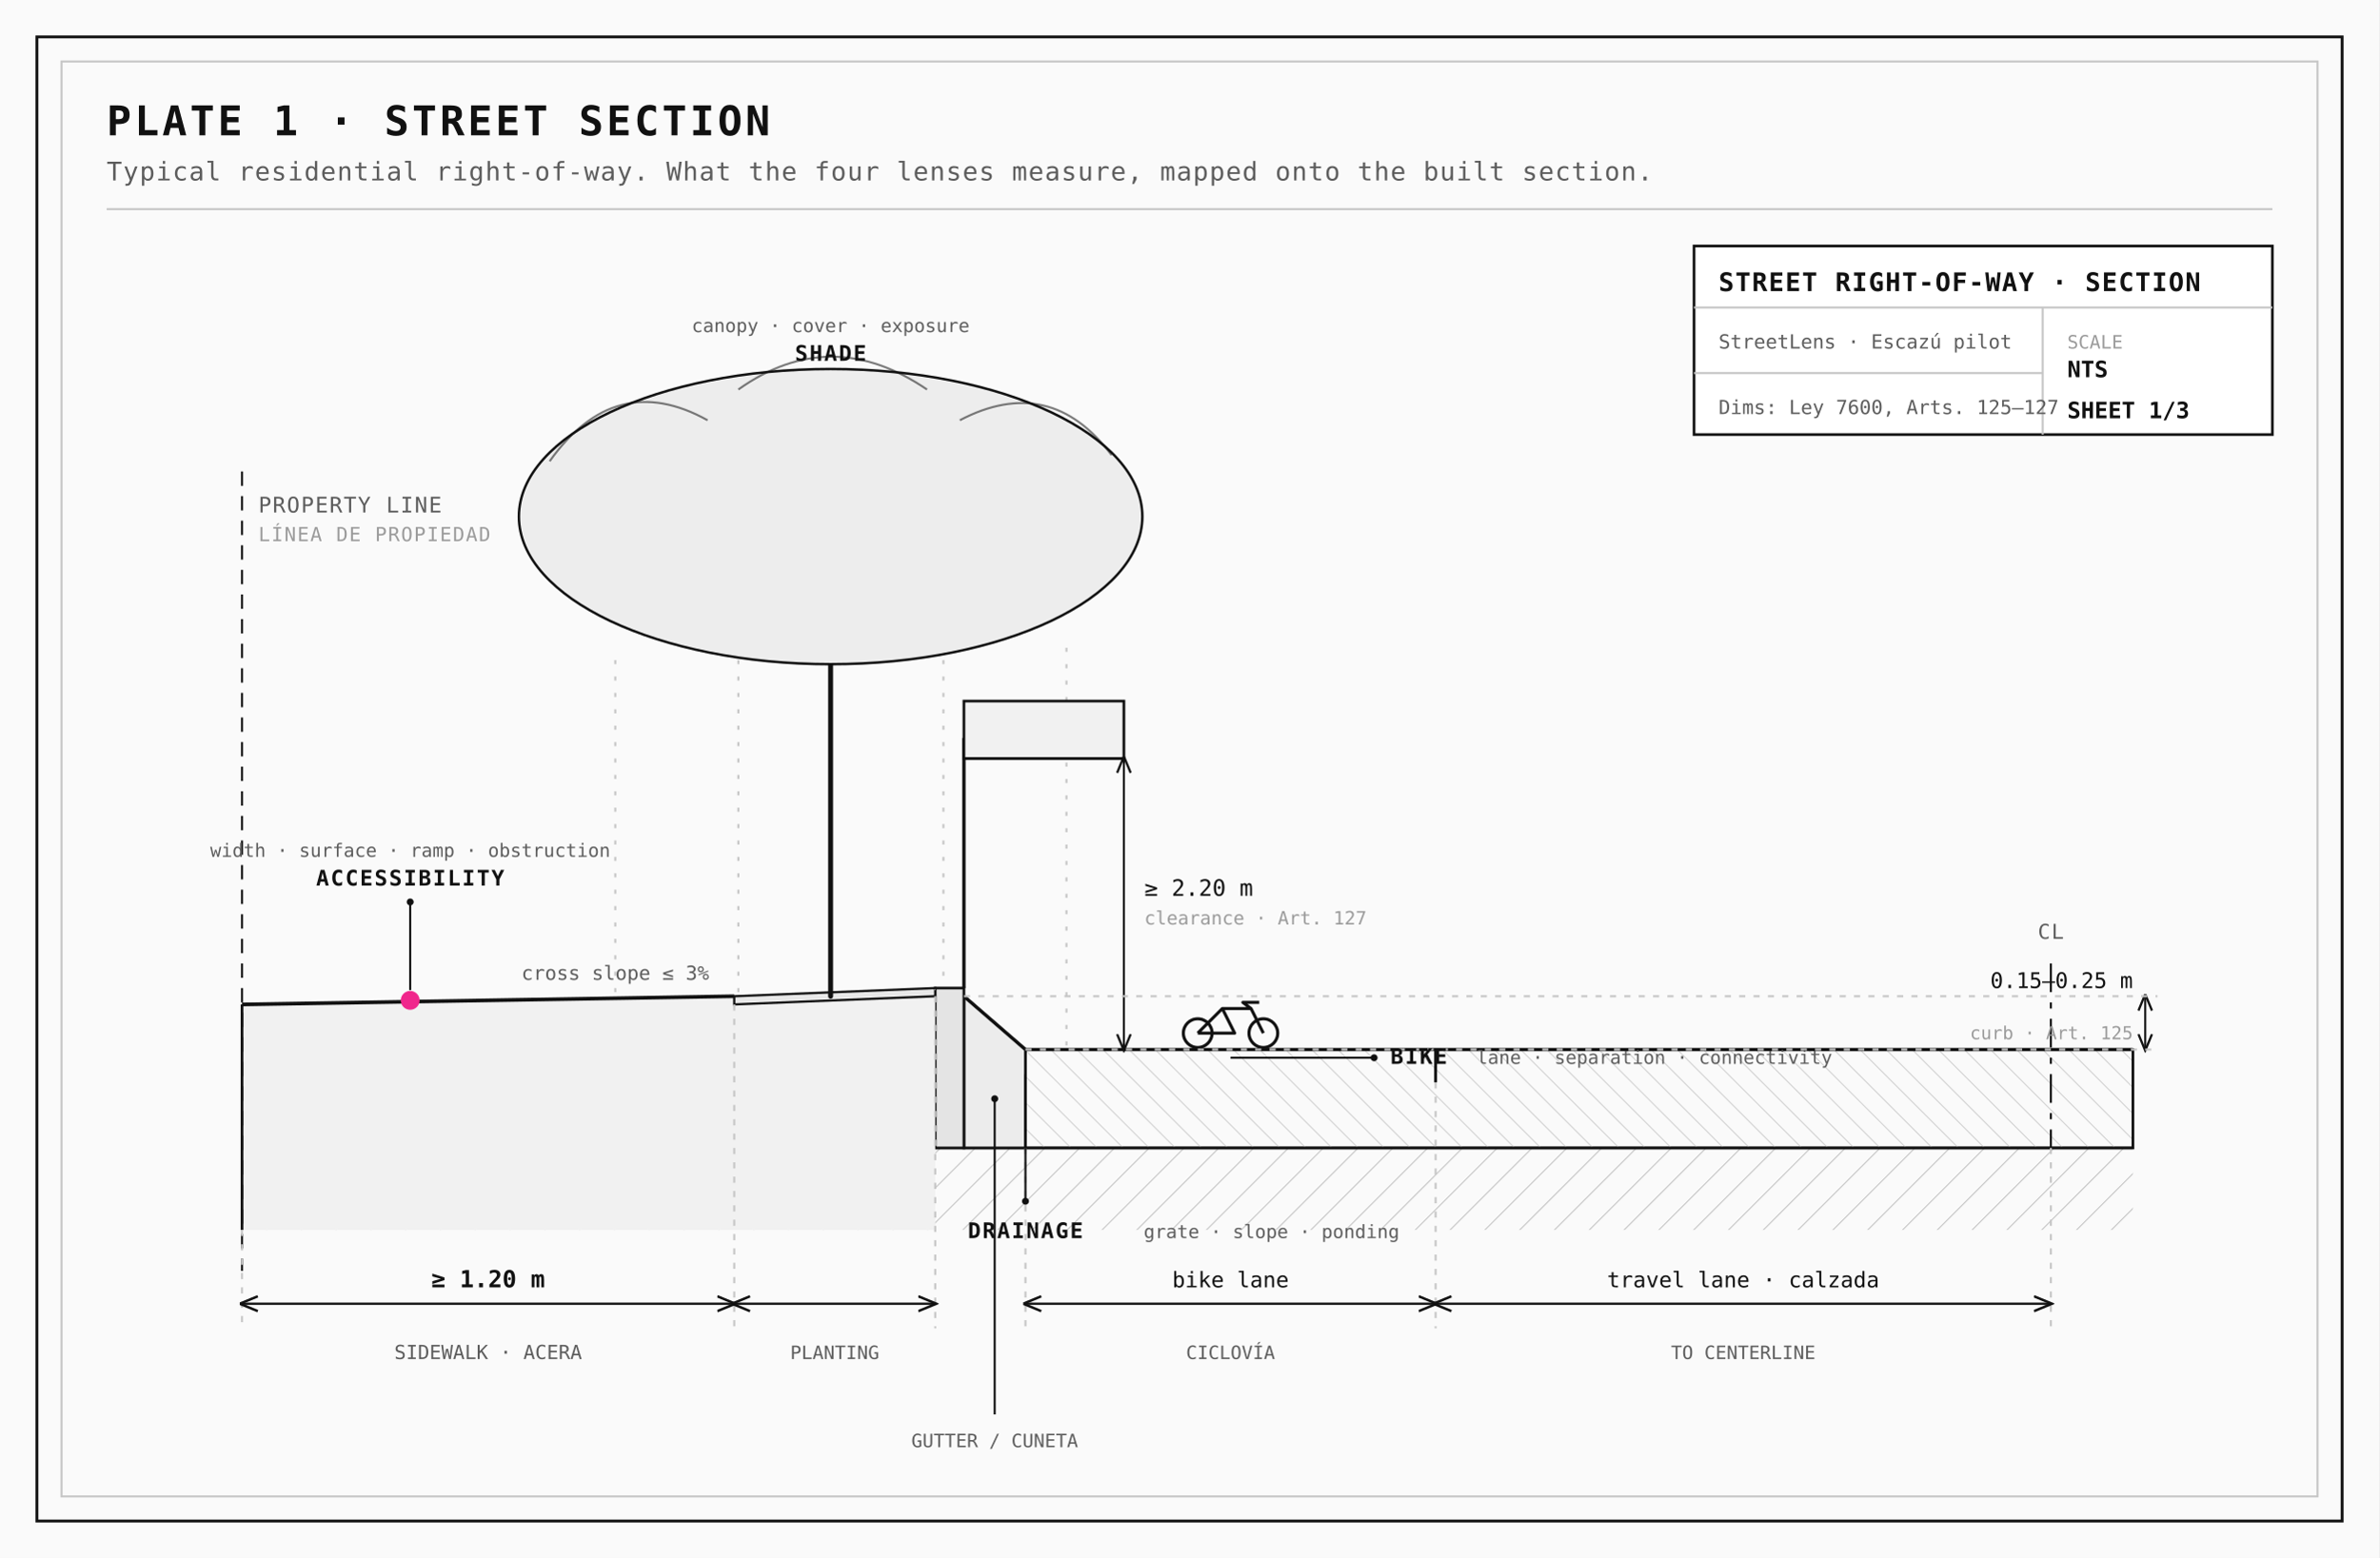
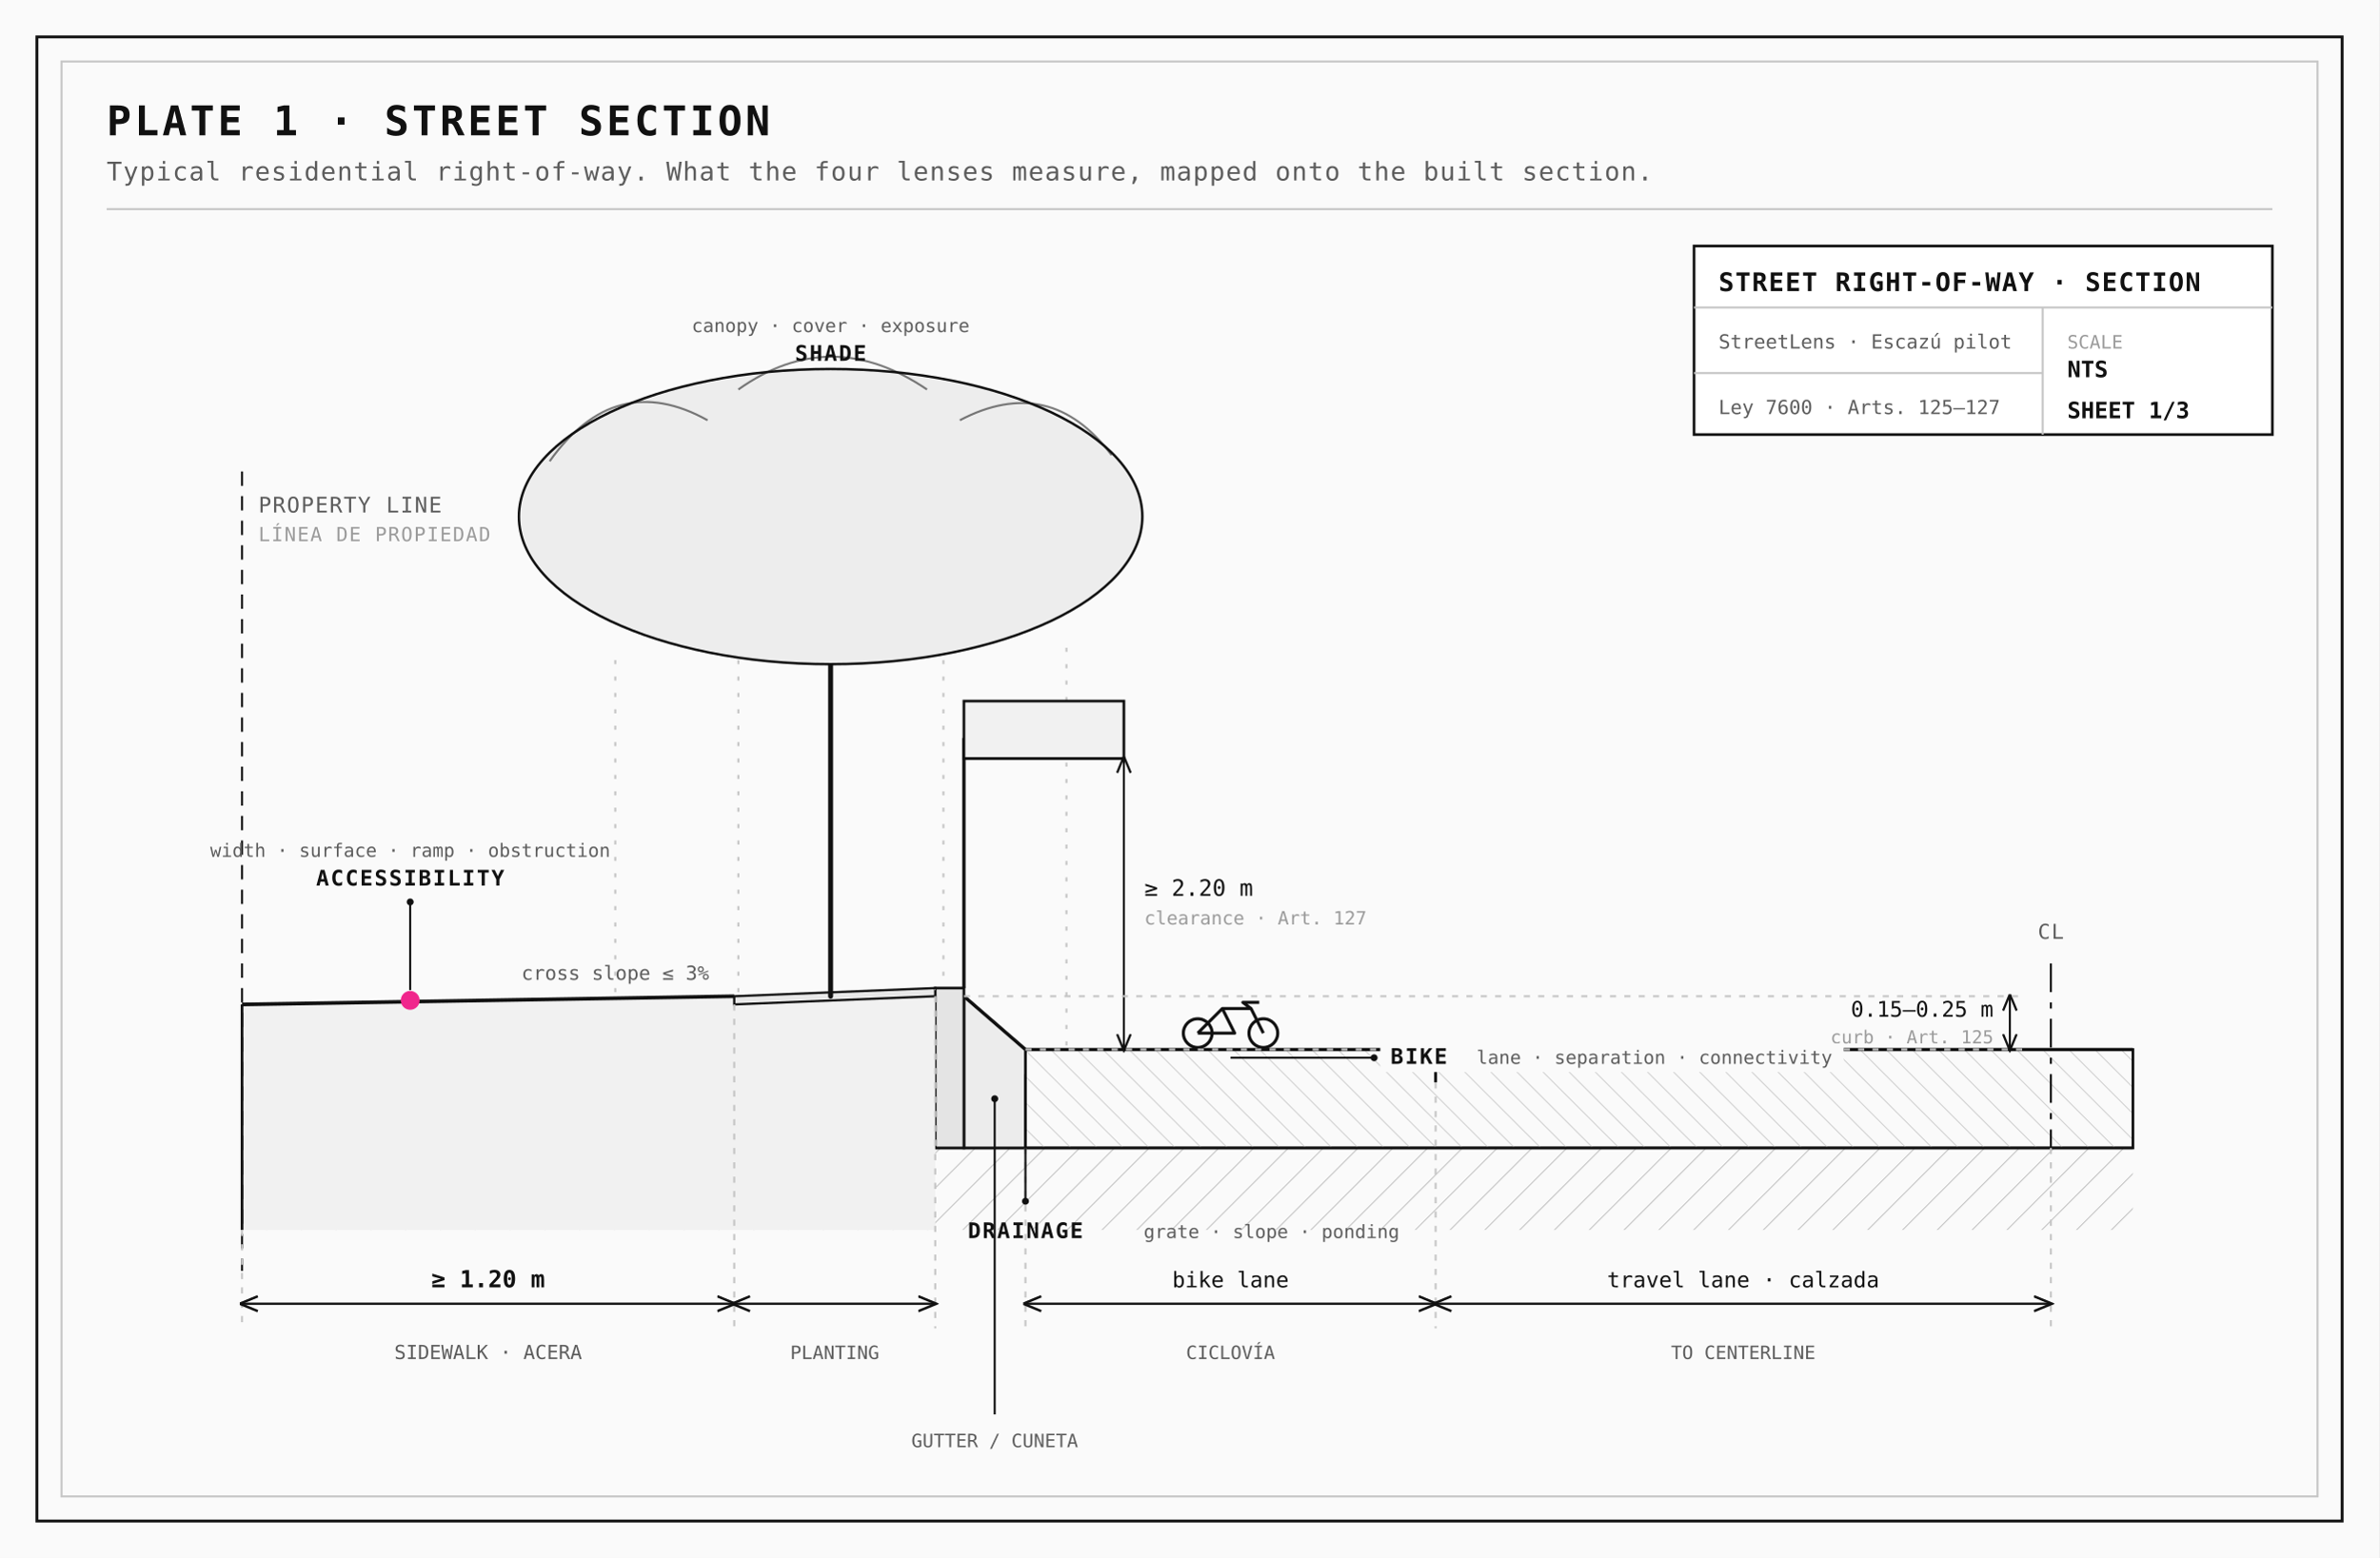
<svg xmlns="http://www.w3.org/2000/svg" viewBox="0 0 1160 760" width="1160" height="760" font-family="'IBM Plex Mono', ui-monospace, 'SFMono-Regular', Menlo, monospace" role="img" aria-label="Plate 1 · street right-of-way cross-section with Ley 7600 dimensions and the four StreetLens lenses annotated">
  <defs>
    <pattern id="earth" width="12" height="12" patternTransform="rotate(45)" patternUnits="userSpaceOnUse">
      <line x1="0" y1="0" x2="0" y2="12" stroke="#C6C6C6" stroke-width="1" />
    </pattern>
    <pattern id="base" width="9" height="9" patternTransform="rotate(-45)" patternUnits="userSpaceOnUse">
      <line x1="0" y1="0" x2="0" y2="9" stroke="#D2D2D2" stroke-width="1" />
    </pattern>
    <marker id="ar" markerWidth="9" markerHeight="9" refX="7.5" refY="4.5" orient="auto">
      <path d="M0,1.2 L8,4.5 L0,7.8" fill="none" stroke="#111111" stroke-width="1.1" />
    </marker>
    <marker id="arS" markerWidth="9" markerHeight="9" refX="1" refY="4.5" orient="auto">
      <path d="M8,1.2 L0,4.5 L8,7.8" fill="none" stroke="#111111" stroke-width="1.1" />
    </marker>
    <marker id="dot" markerWidth="6" markerHeight="6" refX="3" refY="3">
      <circle cx="3" cy="3" r="1.7" fill="#111111" />
    </marker>
  </defs>
  <rect x="0" y="0" width="1160" height="760" fill="#FAFAFA" />
  <rect x="18" y="18" width="1124" height="724" fill="none" stroke="#111111" stroke-width="1.4" />
  <rect x="30" y="30" width="1100" height="700" fill="none" stroke="#C6C6C6" stroke-width="1" />
  <text x="52" y="66" font-size="20" letter-spacing="1.5" fill="#111111" font-weight="700">PLATE 1 · STREET SECTION</text>
  <text x="52" y="88" font-size="12.5" letter-spacing="0.5" fill="#5C5C5C">Typical residential right-of-way. What the four lenses measure, mapped onto the built section.</text>
  <line x1="52" y1="102" x2="1108" y2="102" stroke="#C6C6C6" stroke-width="1" />
  <g>
    <rect x="826" y="120" width="282" height="92" fill="#FFFFFF" stroke="#111111" stroke-width="1.3" />
    <line x1="826" y1="150" x2="1108" y2="150" stroke="#C6C6C6" stroke-width="1" />
    <line x1="996" y1="150" x2="996" y2="212" stroke="#C6C6C6" stroke-width="1" />
    <line x1="826" y1="182" x2="996" y2="182" stroke="#C6C6C6" stroke-width="1" />
    <text x="838" y="142" font-size="12.5" fill="#111111" font-weight="700" letter-spacing="0.6">STREET RIGHT-OF-WAY · SECTION</text>
    <text x="838" y="170" font-size="9.5" fill="#5C5C5C">StreetLens · Escazú pilot</text>
-     <text x="838" y="202" font-size="9.5" fill="#5C5C5C">Dims: Ley 7600, Arts. 125–127</text>
+     <text x="838" y="202" font-size="9.5" fill="#5C5C5C">Ley 7600 · Arts. 125–127</text>
    <text x="1008" y="170" font-size="9" fill="#9A9A9A">SCALE</text>
    <text x="1008" y="184" font-size="11" fill="#111111" font-weight="700">NTS</text>
    <text x="1008" y="204" font-size="11" fill="#111111" font-weight="700">SHEET 1/3</text>
  </g>
  <path d="M118,560 L1040,560 L1040,600 L118,600 Z" fill="url(#earth)" stroke="none" />
  <line x1="118" y1="560" x2="1040" y2="560" stroke="#111111" stroke-width="1.2" />
  <path d="M500,512 L1040,512 L1040,560 L500,560 Z" fill="url(#base)" stroke="#111111" stroke-width="1.3" />
  <line x1="500" y1="512" x2="1040" y2="512" stroke="#111111" stroke-width="1.6" />
  <line x1="700" y1="512" x2="700" y2="528" stroke="#111111" stroke-width="1.4" />
  <path d="M470,486 L500,512 L500,560 L470,560 Z" fill="#ECECEC" stroke="#111111" stroke-width="1.3" />
  <path d="M470,486 L500,512" fill="none" stroke="#111111" stroke-width="1.6" />
  <path d="M456,482 L470,482 L470,560 L456,560 Z" fill="#E4E4E4" stroke="#111111" stroke-width="1.3" />
  <path d="M118,600 L456,600 L456,486 L118,490 Z" fill="#F1F1F1" stroke="none" />
  <path d="M358,486 L456,482 L456,486 L358,490 Z" fill="#E8E8E8" stroke="#111111" stroke-width="1.1" />
  <path d="M118,490 L358,486" fill="none" stroke="#111111" stroke-width="1.8" />
  <line x1="118" y1="490" x2="118" y2="600" stroke="#111111" stroke-width="1.3" />
  <line x1="118" y1="230" x2="118" y2="620" stroke="#111111" stroke-width="1" stroke-dasharray="7 5" />
  <text x="126" y="250" font-size="10.5" letter-spacing="0.6" fill="#5C5C5C">PROPERTY LINE</text>
  <text x="126" y="264" font-size="9.5" letter-spacing="0.6" fill="#9A9A9A">LÍNEA DE PROPIEDAD</text>
  <line x1="1000" y1="470" x2="1000" y2="560" stroke="#111111" stroke-width="1" stroke-dasharray="14 5 3 5" />
  <text x="1000" y="458" font-size="10" letter-spacing="0.6" fill="#5C5C5C" text-anchor="middle">CL</text>
  <line x1="405" y1="486" x2="405" y2="300" stroke="#111111" stroke-width="2.4" stroke-linecap="round" />
  <ellipse cx="405" cy="252" rx="152" ry="72" fill="#EDEDED" stroke="#111111" stroke-width="1.2" />
  <path d="M268,225 Q300,180 345,205 M360,190 Q405,158 452,190 M468,205 Q512,182 542,222" fill="none" stroke="#111111" stroke-width="1" opacity="0.55" />
  <g stroke="#C6C6C6" stroke-width="1" stroke-dasharray="2 6">
    <line x1="300" y1="322" x2="300" y2="486" />
    <line x1="360" y1="322" x2="360" y2="486" />
    <line x1="460" y1="322" x2="460" y2="482" />
    <line x1="520" y1="316" x2="520" y2="512" />
  </g>
  <g stroke="#111111" stroke-width="1.5" fill="none" transform="translate(600 498)">
    <circle cx="-16" cy="6" r="7" />
    <circle cx="16" cy="6" r="7" />
    <path d="M-16,6 L-4,-6 L10,-6 L16,6 M-4,-6 L2,6 L-16,6 M10,-6 L6,-9 L14,-9" stroke-linejoin="round" />
  </g>
  <line x1="470" y1="482" x2="470" y2="360" stroke="#111111" stroke-width="1.6" />
  <rect x="470" y="342" width="78" height="28" fill="#F1F1F1" stroke="#111111" stroke-width="1.3" />
  <line x1="470" y1="370" x2="548" y2="370" stroke="#111111" stroke-width="1.3" />
  <line x1="548" y1="370" x2="548" y2="512" stroke="#111111" stroke-width="1" marker-start="url(#arS)" marker-end="url(#ar)" />
  <text x="558" y="437" font-size="11" fill="#111111">≥ 2.20 m</text>
  <text x="558" y="451" font-size="9" fill="#9A9A9A">clearance · Art. 127</text>
  <g stroke="#111111" stroke-width="1">
-     <line x1="1046" y1="486" x2="1046" y2="512" marker-start="url(#arS)" marker-end="url(#ar)" />
-     <line x1="470" y1="486" x2="1052" y2="486" stroke="#C6C6C6" stroke-dasharray="3 4" />
-     <line x1="500" y1="512" x2="1052" y2="512" stroke="#C6C6C6" stroke-dasharray="3 4" />
+     <line x1="980" y1="486" x2="980" y2="512" marker-start="url(#arS)" marker-end="url(#ar)" />
+     <line x1="470" y1="486" x2="986" y2="486" stroke="#C6C6C6" stroke-dasharray="3 4" />
+     <line x1="500" y1="512" x2="986" y2="512" stroke="#C6C6C6" stroke-dasharray="3 4" />
  </g>
-   <text x="1040" y="482" font-size="10.5" fill="#111111" text-anchor="end">0.15–0.25 m</text>
-   <text x="1040" y="507" font-size="8.8" fill="#9A9A9A" text-anchor="end">curb · Art. 125</text>
+   <text x="972" y="496" font-size="10.5" fill="#111111" text-anchor="end">0.15–0.25 m</text>
+   <text x="972" y="509" font-size="8.8" fill="#9A9A9A" text-anchor="end">curb · Art. 125</text>
  <g stroke="#C6C6C6" stroke-width="1" stroke-dasharray="3 4">
    <line x1="118" y1="600" x2="118" y2="648" />
    <line x1="358" y1="490" x2="358" y2="648" />
    <line x1="456" y1="486" x2="456" y2="648" />
    <line x1="500" y1="560" x2="500" y2="648" />
    <line x1="700" y1="528" x2="700" y2="648" />
    <line x1="1000" y1="560" x2="1000" y2="648" />
  </g>
  <line x1="118" y1="636" x2="358" y2="636" stroke="#111111" stroke-width="1.1" marker-start="url(#arS)" marker-end="url(#ar)" />
  <text x="238" y="628" font-size="11.5" fill="#111111" text-anchor="middle" font-weight="700">≥ 1.20 m</text>
  <text x="238" y="663" font-size="9.5" fill="#5C5C5C" text-anchor="middle">SIDEWALK · ACERA</text>
  <line x1="358" y1="636" x2="456" y2="636" stroke="#111111" stroke-width="1.1" marker-start="url(#arS)" marker-end="url(#ar)" />
  <text x="407" y="663" font-size="9" fill="#5C5C5C" text-anchor="middle">PLANTING</text>
  <line x1="500" y1="636" x2="700" y2="636" stroke="#111111" stroke-width="1.1" marker-start="url(#arS)" marker-end="url(#ar)" />
  <text x="600" y="628" font-size="10.5" fill="#111111" text-anchor="middle">bike lane</text>
  <text x="600" y="663" font-size="9" fill="#5C5C5C" text-anchor="middle">CICLOVÍA</text>
  <line x1="700" y1="636" x2="1000" y2="636" stroke="#111111" stroke-width="1.1" marker-start="url(#arS)" marker-end="url(#ar)" />
  <text x="850" y="628" font-size="10.5" fill="#111111" text-anchor="middle">travel lane · calzada</text>
  <text x="850" y="663" font-size="9" fill="#5C5C5C" text-anchor="middle">TO CENTERLINE</text>
  <line x1="485" y1="536" x2="485" y2="690" stroke="#111111" stroke-width="1" marker-start="url(#dot)" />
  <text x="485" y="706" font-size="9" fill="#5C5C5C" text-anchor="middle">GUTTER / CUNETA</text>
  <circle cx="200" cy="488" r="4.6" fill="#F0268C" />
  <line x1="200" y1="483" x2="200" y2="440" stroke="#111111" stroke-width="1" marker-end="url(#dot)" />
  <text x="200" y="432" font-size="10.5" letter-spacing="0.8" fill="#111111" text-anchor="middle" font-weight="700">ACCESSIBILITY</text>
  <text x="200" y="418" font-size="9" fill="#5C5C5C" text-anchor="middle">width · surface · ramp · obstruction</text>
  <text x="300" y="478" font-size="9.5" fill="#5C5C5C" text-anchor="middle">cross slope ≤ 3%</text>
  <text x="405" y="176" font-size="10.5" letter-spacing="0.8" fill="#111111" text-anchor="middle" font-weight="700">SHADE</text>
  <text x="405" y="162" font-size="9" fill="#5C5C5C" text-anchor="middle">canopy · cover · exposure</text>
  <line x1="500" y1="524" x2="500" y2="586" stroke="#111111" stroke-width="1" marker-end="url(#dot)" />
  <text x="500" y="604" font-size="10.5" letter-spacing="0.8" fill="#111111" text-anchor="middle" font-weight="700">DRAINAGE</text>
  <text x="620" y="604" font-size="9" fill="#5C5C5C" text-anchor="middle">grate · slope · ponding</text>
  <line x1="600" y1="516" x2="670" y2="516" stroke="#111111" stroke-width="1" marker-end="url(#dot)" />
+   <rect x="673" y="509" width="226" height="14" fill="#FAFAFA" />
  <text x="678" y="519" font-size="10.5" letter-spacing="0.8" fill="#111111" font-weight="700">BIKE</text>
  <text x="720" y="519" font-size="9" fill="#5C5C5C">lane · separation · connectivity</text>
</svg>
